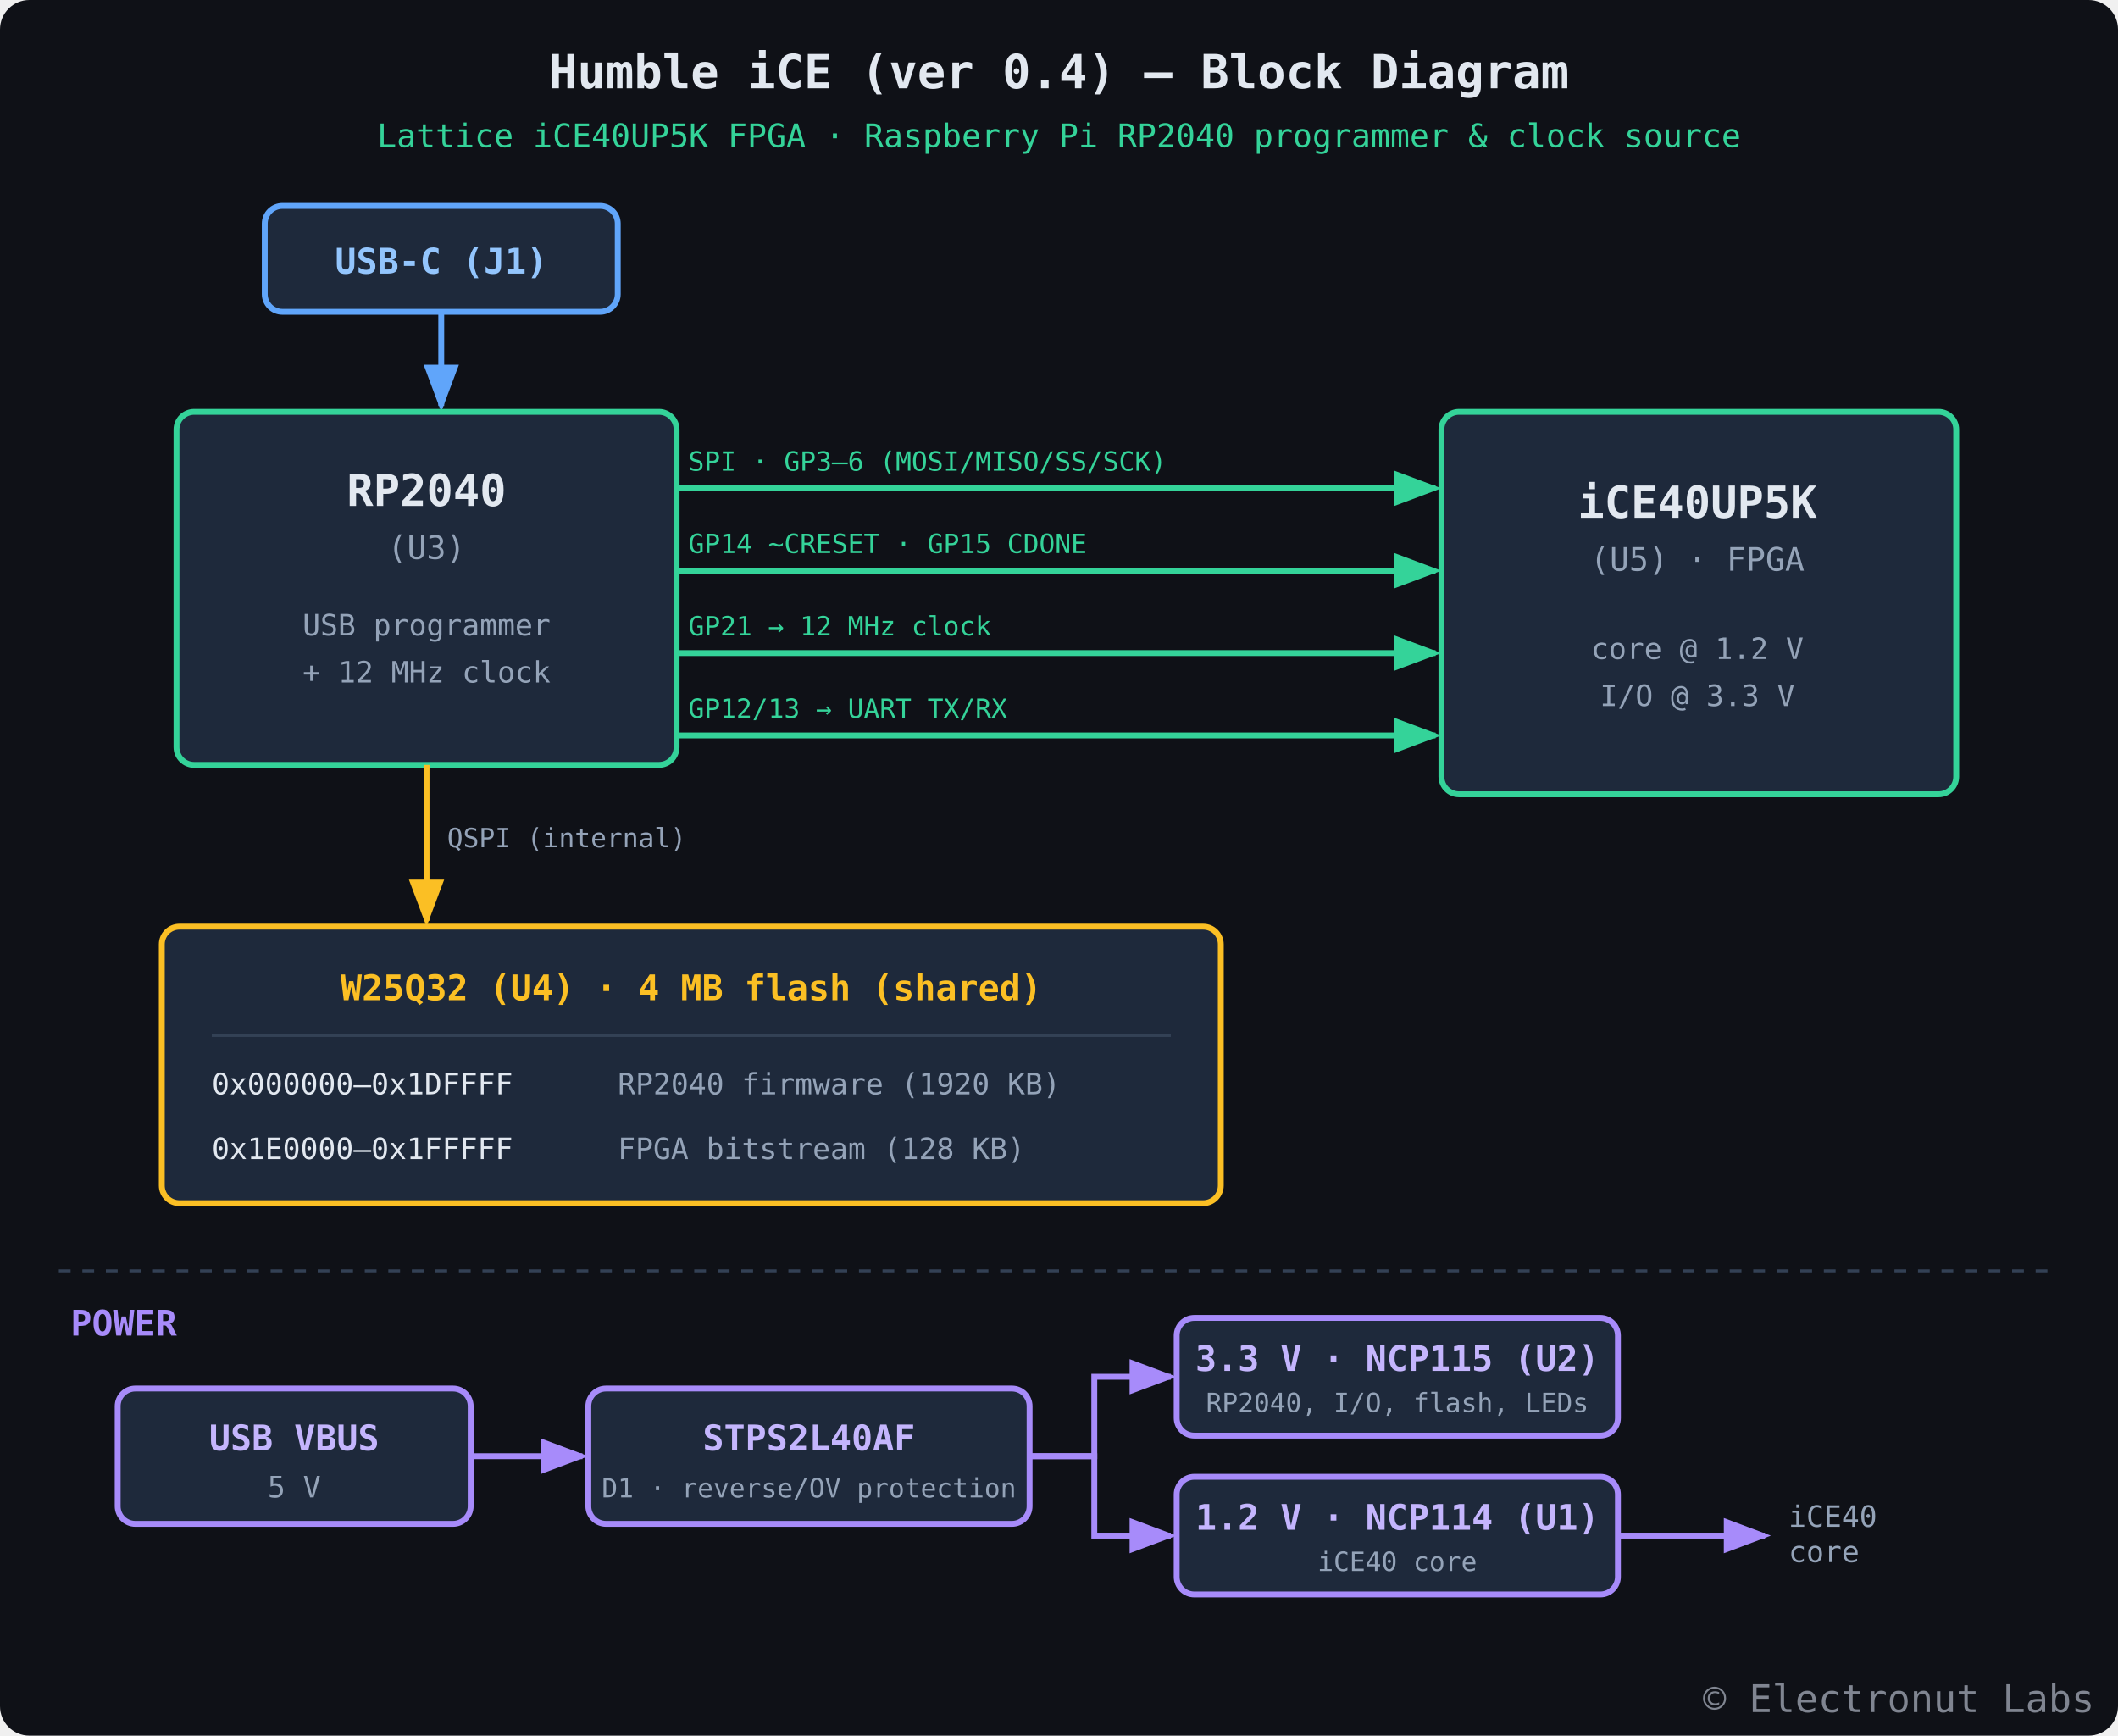
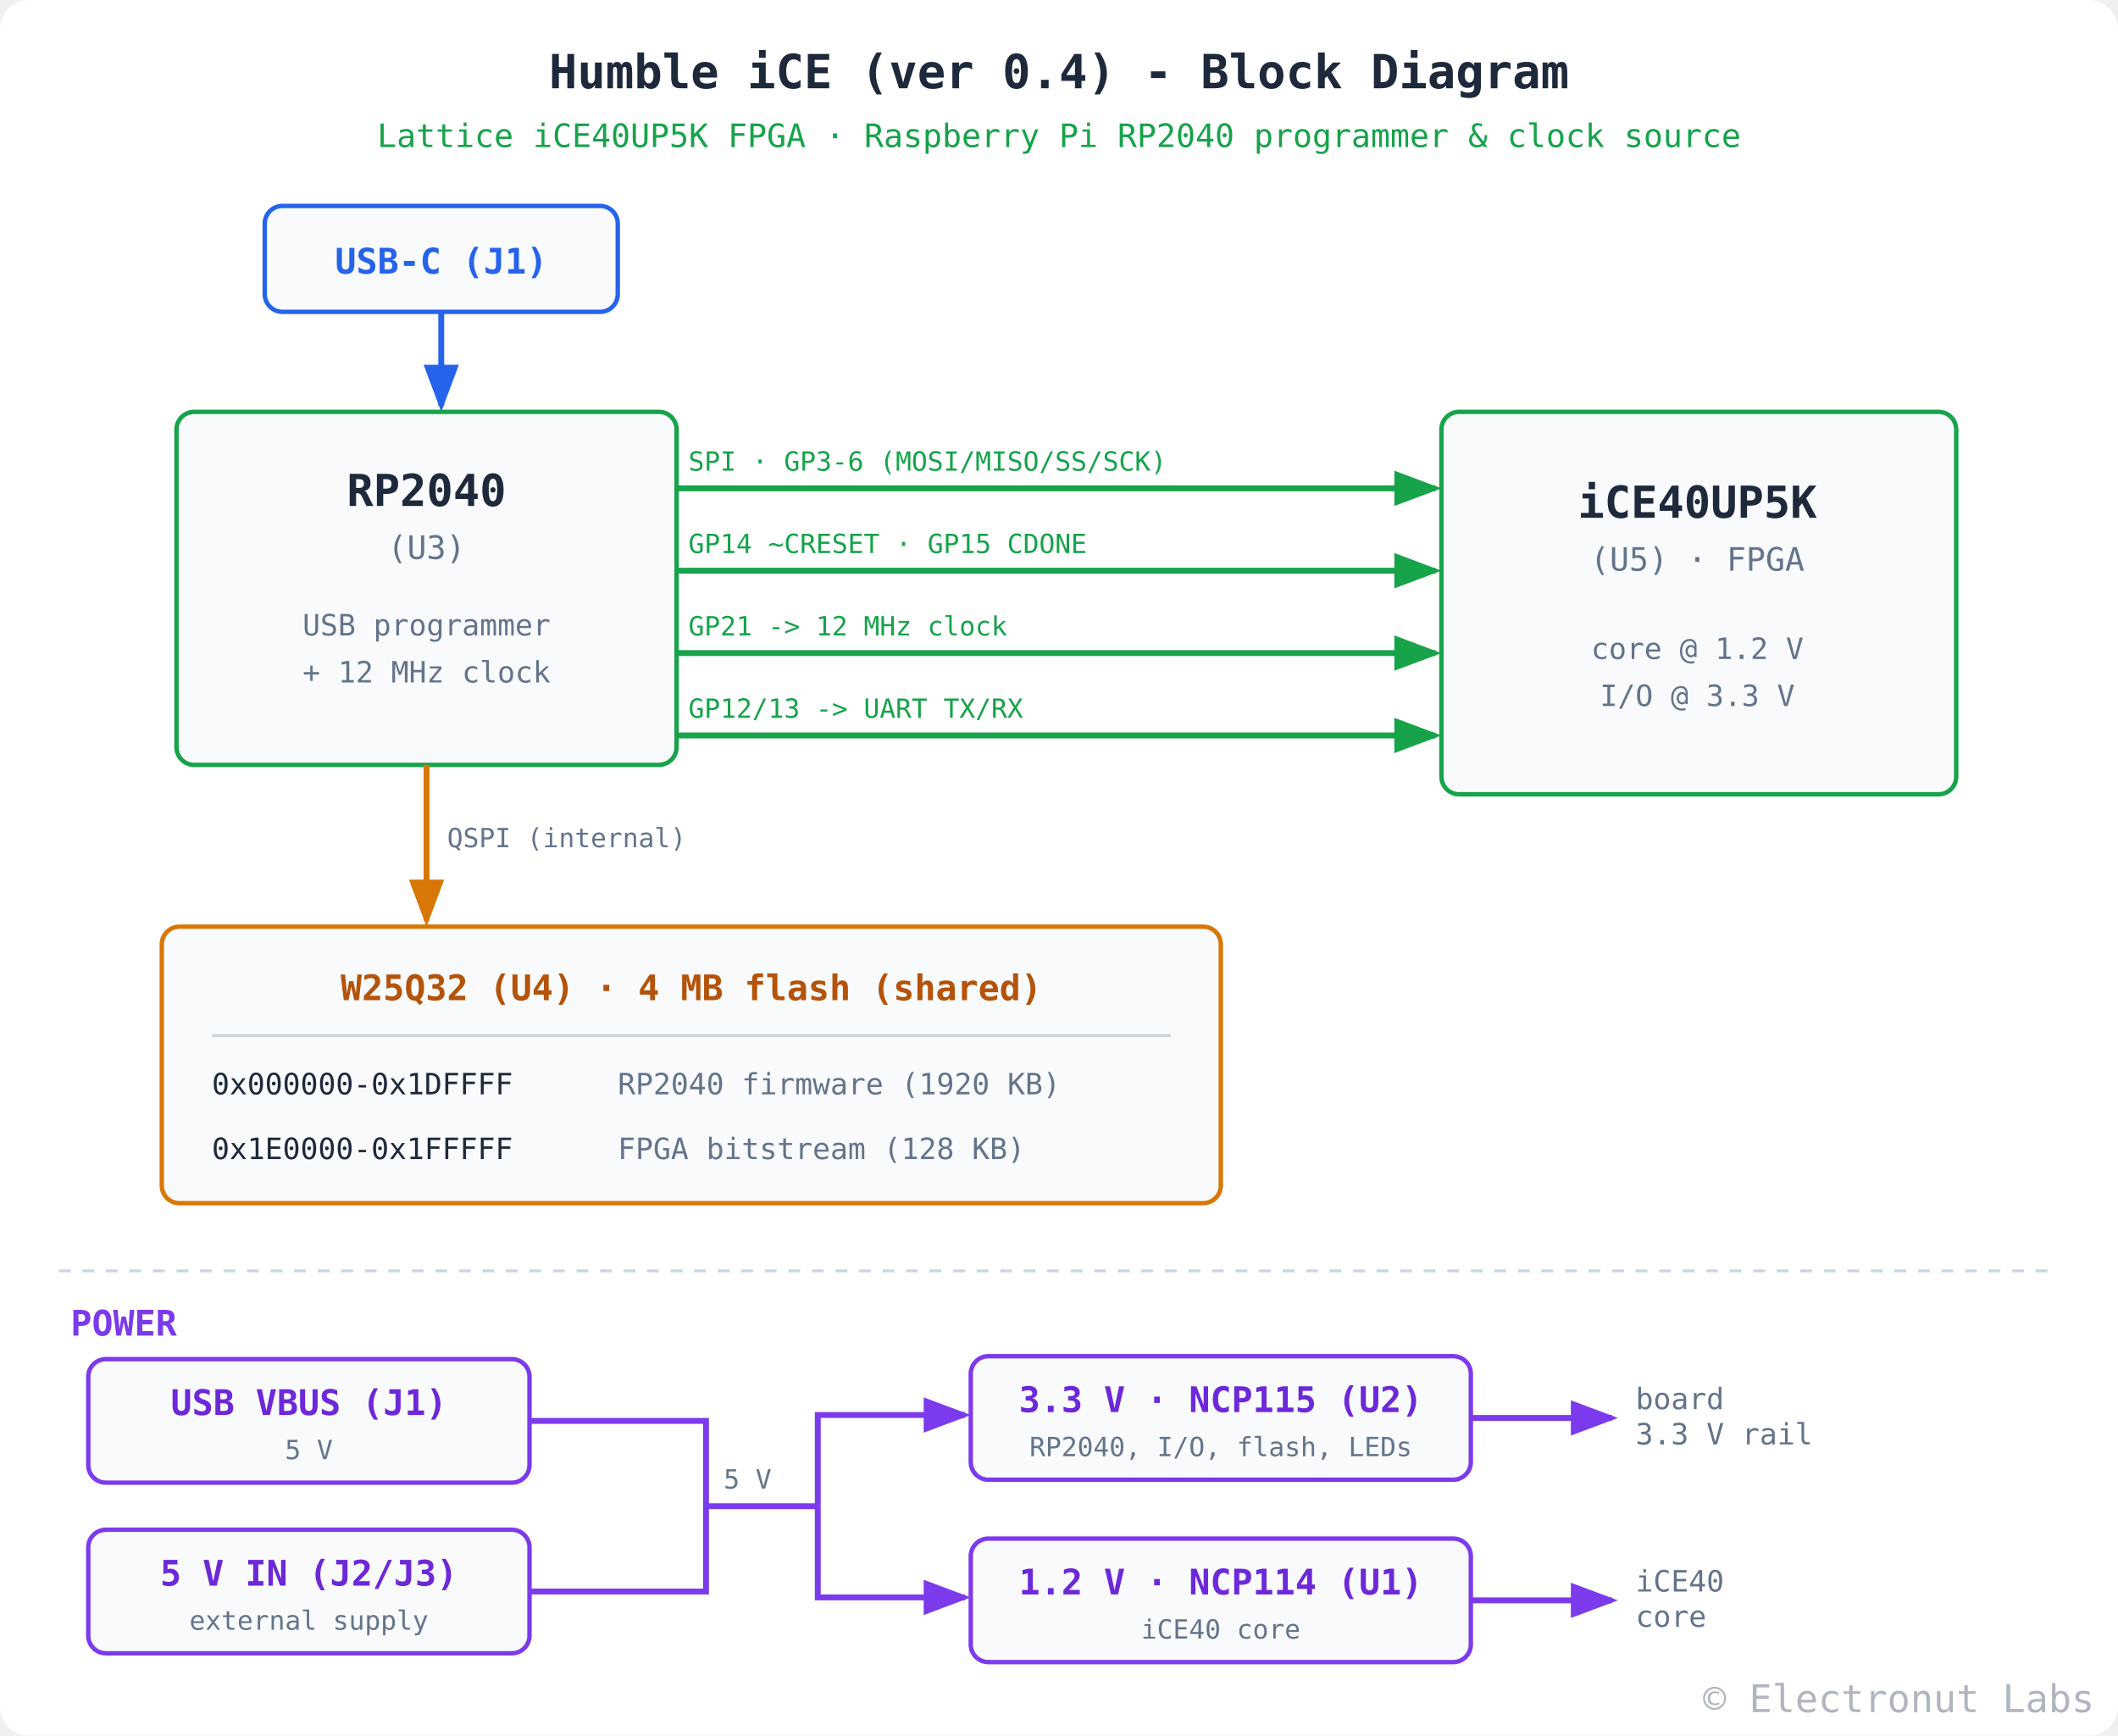
- <svg xmlns="http://www.w3.org/2000/svg" viewBox="0 0 720 590" font-family="monospace, sans-serif">
+ <svg xmlns="http://www.w3.org/2000/svg" viewBox="0 0 720 590" font-family="ui-monospace,SFMono-Regular,monospace">
  <defs>
    <marker id="arrG" markerWidth="10" markerHeight="10" refX="7" refY="3" orient="auto">
-       <path d="M0,0 L8,3 L0,6 Z" fill="#34d399" />
+       <path d="M0,0 L8,3 L0,6 Z" fill="#16a34a" />
    </marker>
    <marker id="arrB" markerWidth="10" markerHeight="10" refX="7" refY="3" orient="auto">
-       <path d="M0,0 L8,3 L0,6 Z" fill="#60a5fa" />
+       <path d="M0,0 L8,3 L0,6 Z" fill="#2563eb" />
    </marker>
    <marker id="arrA" markerWidth="10" markerHeight="10" refX="7" refY="3" orient="auto">
-       <path d="M0,0 L8,3 L0,6 Z" fill="#fbbf24" />
+       <path d="M0,0 L8,3 L0,6 Z" fill="#d97706" />
    </marker>
    <marker id="arrP" markerWidth="10" markerHeight="10" refX="7" refY="3" orient="auto">
-       <path d="M0,0 L8,3 L0,6 Z" fill="#a78bfa" />
+       <path d="M0,0 L8,3 L0,6 Z" fill="#7c3aed" />
    </marker>
  </defs>
-   <rect width="720" height="590" fill="#0f1117" rx="10" />
-   <text x="360" y="30" text-anchor="middle" fill="#e2e8f0" font-size="16" font-weight="bold">Humble iCE (ver 0.4) — Block Diagram</text>
-   <text x="360" y="50" text-anchor="middle" fill="#34d399" font-size="11">Lattice iCE40UP5K FPGA · Raspberry Pi RP2040 programmer &amp; clock source</text>
-   <rect x="90" y="70" width="120" height="36" rx="6" fill="#1e293b" stroke="#60a5fa" stroke-width="2" />
-   <text x="150" y="93" text-anchor="middle" fill="#93c5fd" font-size="12" font-weight="bold">USB-C (J1)</text>
-   <line x1="150" y1="106" x2="150" y2="138" stroke="#60a5fa" stroke-width="2" marker-end="url(#arrB)" />
-   <rect x="60" y="140" width="170" height="120" rx="6" fill="#1e293b" stroke="#34d399" stroke-width="2" />
-   <text x="145" y="172" text-anchor="middle" fill="#e2e8f0" font-size="15" font-weight="bold">RP2040</text>
-   <text x="145" y="190" text-anchor="middle" fill="#94a3b8" font-size="11">(U3)</text>
-   <text x="145" y="216" text-anchor="middle" fill="#94a3b8" font-size="10">USB programmer</text>
-   <text x="145" y="232" text-anchor="middle" fill="#94a3b8" font-size="10">+ 12 MHz clock</text>
-   <rect x="490" y="140" width="175" height="130" rx="6" fill="#1e293b" stroke="#34d399" stroke-width="2" />
-   <text x="577" y="176" text-anchor="middle" fill="#e2e8f0" font-size="15" font-weight="bold">iCE40UP5K</text>
-   <text x="577" y="194" text-anchor="middle" fill="#94a3b8" font-size="11">(U5) · FPGA</text>
-   <text x="577" y="224" text-anchor="middle" fill="#94a3b8" font-size="10">core @ 1.2 V</text>
-   <text x="577" y="240" text-anchor="middle" fill="#94a3b8" font-size="10">I/O @ 3.3 V</text>
-   <text x="234" y="160" fill="#34d399" font-size="9">SPI · GP3–6 (MOSI/MISO/SS/SCK)</text>
-   <line x1="230" y1="166" x2="488" y2="166" stroke="#34d399" stroke-width="2" marker-end="url(#arrG)" />
-   <text x="234" y="188" fill="#34d399" font-size="9">GP14 ~CRESET · GP15 CDONE</text>
-   <line x1="230" y1="194" x2="488" y2="194" stroke="#34d399" stroke-width="2" marker-end="url(#arrG)" />
-   <text x="234" y="216" fill="#34d399" font-size="9">GP21 → 12 MHz clock</text>
-   <line x1="230" y1="222" x2="488" y2="222" stroke="#34d399" stroke-width="2" marker-end="url(#arrG)" />
-   <text x="234" y="244" fill="#34d399" font-size="9">GP12/13 → UART TX/RX</text>
-   <line x1="230" y1="250" x2="488" y2="250" stroke="#34d399" stroke-width="2" marker-end="url(#arrG)" />
-   <line x1="145" y1="260" x2="145" y2="313" stroke="#fbbf24" stroke-width="2" marker-end="url(#arrA)" />
-   <text x="152" y="288" fill="#94a3b8" font-size="9">QSPI (internal)</text>
-   <rect x="55" y="315" width="360" height="94" rx="6" fill="#1e293b" stroke="#fbbf24" stroke-width="2" />
-   <text x="235" y="340" text-anchor="middle" fill="#fbbf24" font-size="12" font-weight="bold">W25Q32 (U4) · 4 MB flash (shared)</text>
-   <line x1="72" y1="352" x2="398" y2="352" stroke="#334155" stroke-width="1" />
-   <text x="72" y="372" fill="#e2e8f0" font-size="10">0x000000–0x1DFFFF</text>
-   <text x="210" y="372" fill="#94a3b8" font-size="10">RP2040 firmware (1920 KB)</text>
-   <text x="72" y="394" fill="#e2e8f0" font-size="10">0x1E0000–0x1FFFFF</text>
-   <text x="210" y="394" fill="#94a3b8" font-size="10">FPGA bitstream (128 KB)</text>
-   <line x1="20" y1="432" x2="700" y2="432" stroke="#334155" stroke-width="1" stroke-dasharray="4 4" />
-   <text x="24" y="454" fill="#a78bfa" font-size="12" font-weight="bold">POWER</text>
-   <rect x="40" y="472" width="120" height="46" rx="6" fill="#1e293b" stroke="#a78bfa" stroke-width="2" />
-   <text x="100" y="493" text-anchor="middle" fill="#c4b5fd" font-size="12" font-weight="bold">USB VBUS</text>
-   <text x="100" y="509" text-anchor="middle" fill="#94a3b8" font-size="10">5 V</text>
-   <line x1="160" y1="495" x2="198" y2="495" stroke="#a78bfa" stroke-width="2" marker-end="url(#arrP)" />
-   <rect x="200" y="472" width="150" height="46" rx="6" fill="#1e293b" stroke="#a78bfa" stroke-width="2" />
-   <text x="275" y="493" text-anchor="middle" fill="#c4b5fd" font-size="12" font-weight="bold">STPS2L40AF</text>
-   <text x="275" y="509" text-anchor="middle" fill="#94a3b8" font-size="9">D1 · reverse/OV protection</text>
-   <polyline points="350,495 372,495 372,468 398,468" fill="none" stroke="#a78bfa" stroke-width="2" marker-end="url(#arrP)" />
-   <polyline points="350,495 372,495 372,522 398,522" fill="none" stroke="#a78bfa" stroke-width="2" marker-end="url(#arrP)" />
-   <rect x="400" y="448" width="150" height="40" rx="6" fill="#1e293b" stroke="#a78bfa" stroke-width="2" />
-   <text x="475" y="466" text-anchor="middle" fill="#c4b5fd" font-size="12" font-weight="bold">3.3 V · NCP115 (U2)</text>
-   <text x="475" y="480" text-anchor="middle" fill="#94a3b8" font-size="9">RP2040, I/O, flash, LEDs</text>
-   <rect x="400" y="502" width="150" height="40" rx="6" fill="#1e293b" stroke="#a78bfa" stroke-width="2" />
-   <text x="475" y="520" text-anchor="middle" fill="#c4b5fd" font-size="12" font-weight="bold">1.2 V · NCP114 (U1)</text>
-   <text x="475" y="534" text-anchor="middle" fill="#94a3b8" font-size="9">iCE40 core</text>
-   <line x1="550" y1="522" x2="600" y2="522" stroke="#a78bfa" stroke-width="2" marker-end="url(#arrP)" />
-   <text x="608" y="519" fill="#94a3b8" font-size="10">iCE40</text>
-   <text x="608" y="531" fill="#94a3b8" font-size="10">core</text>
-   <text class="electronut-credit" x="712" y="582" text-anchor="end" font-family="monospace, sans-serif" font-size="13" fill="#9ca3af" opacity="0.8">© Electronut Labs</text>
+   <rect width="720" height="590" fill="#ffffff" rx="10" />
+   <text x="360" y="30" text-anchor="middle" fill="#1e293b" font-size="16" font-weight="bold">Humble iCE (ver 0.4) - Block Diagram</text>
+   <text x="360" y="50" text-anchor="middle" fill="#16a34a" font-size="11">Lattice iCE40UP5K FPGA · Raspberry Pi RP2040 programmer &amp; clock source</text>
+   <rect x="90" y="70" width="120" height="36" rx="6" fill="#f8fafc" stroke="#2563eb" stroke-width="1.5" />
+   <text x="150" y="93" text-anchor="middle" fill="#2563eb" font-size="12" font-weight="bold">USB-C (J1)</text>
+   <line x1="150" y1="106" x2="150" y2="138" stroke="#2563eb" stroke-width="2" marker-end="url(#arrB)" />
+   <rect x="60" y="140" width="170" height="120" rx="6" fill="#f8fafc" stroke="#16a34a" stroke-width="1.5" />
+   <text x="145" y="172" text-anchor="middle" fill="#1e293b" font-size="15" font-weight="bold">RP2040</text>
+   <text x="145" y="190" text-anchor="middle" fill="#64748b" font-size="11">(U3)</text>
+   <text x="145" y="216" text-anchor="middle" fill="#64748b" font-size="10">USB programmer</text>
+   <text x="145" y="232" text-anchor="middle" fill="#64748b" font-size="10">+ 12 MHz clock</text>
+   <rect x="490" y="140" width="175" height="130" rx="6" fill="#f8fafc" stroke="#16a34a" stroke-width="1.5" />
+   <text x="577" y="176" text-anchor="middle" fill="#1e293b" font-size="15" font-weight="bold">iCE40UP5K</text>
+   <text x="577" y="194" text-anchor="middle" fill="#64748b" font-size="11">(U5) · FPGA</text>
+   <text x="577" y="224" text-anchor="middle" fill="#64748b" font-size="10">core @ 1.2 V</text>
+   <text x="577" y="240" text-anchor="middle" fill="#64748b" font-size="10">I/O @ 3.3 V</text>
+   <text x="234" y="160" fill="#16a34a" font-size="9">SPI · GP3-6 (MOSI/MISO/SS/SCK)</text>
+   <line x1="230" y1="166" x2="488" y2="166" stroke="#16a34a" stroke-width="2" marker-end="url(#arrG)" />
+   <text x="234" y="188" fill="#16a34a" font-size="9">GP14 ~CRESET · GP15 CDONE</text>
+   <line x1="230" y1="194" x2="488" y2="194" stroke="#16a34a" stroke-width="2" marker-end="url(#arrG)" />
+   <text x="234" y="216" fill="#16a34a" font-size="9">GP21 -&gt; 12 MHz clock</text>
+   <line x1="230" y1="222" x2="488" y2="222" stroke="#16a34a" stroke-width="2" marker-end="url(#arrG)" />
+   <text x="234" y="244" fill="#16a34a" font-size="9">GP12/13 -&gt; UART TX/RX</text>
+   <line x1="230" y1="250" x2="488" y2="250" stroke="#16a34a" stroke-width="2" marker-end="url(#arrG)" />
+   <line x1="145" y1="260" x2="145" y2="313" stroke="#d97706" stroke-width="2" marker-end="url(#arrA)" />
+   <text x="152" y="288" fill="#64748b" font-size="9">QSPI (internal)</text>
+   <rect x="55" y="315" width="360" height="94" rx="6" fill="#f8fafc" stroke="#d97706" stroke-width="1.5" />
+   <text x="235" y="340" text-anchor="middle" fill="#b45309" font-size="12" font-weight="bold">W25Q32 (U4) · 4 MB flash (shared)</text>
+   <line x1="72" y1="352" x2="398" y2="352" stroke="#cbd5e1" stroke-width="1" />
+   <text x="72" y="372" fill="#1e293b" font-size="10">0x000000-0x1DFFFF</text>
+   <text x="210" y="372" fill="#64748b" font-size="10">RP2040 firmware (1920 KB)</text>
+   <text x="72" y="394" fill="#1e293b" font-size="10">0x1E0000-0x1FFFFF</text>
+   <text x="210" y="394" fill="#64748b" font-size="10">FPGA bitstream (128 KB)</text>
+   <line x1="20" y1="432" x2="700" y2="432" stroke="#cbd5e1" stroke-width="1" stroke-dasharray="4 4" />
+   <text x="24" y="454" fill="#7c3aed" font-size="12" font-weight="bold">POWER</text>
+   <rect x="30" y="462" width="150" height="42" rx="6" fill="#f8fafc" stroke="#7c3aed" stroke-width="1.5" />
+   <text x="105" y="481" text-anchor="middle" fill="#6d28d9" font-size="12" font-weight="bold">USB VBUS (J1)</text>
+   <text x="105" y="496" text-anchor="middle" fill="#64748b" font-size="9">5 V</text>
+   <rect x="30" y="520" width="150" height="42" rx="6" fill="#f8fafc" stroke="#7c3aed" stroke-width="1.5" />
+   <text x="105" y="539" text-anchor="middle" fill="#6d28d9" font-size="12" font-weight="bold">5 V IN (J2/J3)</text>
+   <text x="105" y="554" text-anchor="middle" fill="#64748b" font-size="9">external supply</text>
+   <polyline points="180,483 240,483 240,541 180,541" fill="none" stroke="#7c3aed" stroke-width="2" />
+   <line x1="240" y1="512" x2="278" y2="512" stroke="#7c3aed" stroke-width="2" />
+   <text x="246" y="506" fill="#64748b" font-size="9">5 V</text>
+   <polyline points="278,512 278,481 328,481" fill="none" stroke="#7c3aed" stroke-width="2" marker-end="url(#arrP)" />
+   <polyline points="278,512 278,543 328,543" fill="none" stroke="#7c3aed" stroke-width="2" marker-end="url(#arrP)" />
+   <rect x="330" y="461" width="170" height="42" rx="6" fill="#f8fafc" stroke="#7c3aed" stroke-width="1.5" />
+   <text x="415" y="480" text-anchor="middle" fill="#6d28d9" font-size="12" font-weight="bold">3.3 V · NCP115 (U2)</text>
+   <text x="415" y="495" text-anchor="middle" fill="#64748b" font-size="9">RP2040, I/O, flash, LEDs</text>
+   <rect x="330" y="523" width="170" height="42" rx="6" fill="#f8fafc" stroke="#7c3aed" stroke-width="1.5" />
+   <text x="415" y="542" text-anchor="middle" fill="#6d28d9" font-size="12" font-weight="bold">1.2 V · NCP114 (U1)</text>
+   <text x="415" y="557" text-anchor="middle" fill="#64748b" font-size="9">iCE40 core</text>
+   <line x1="500" y1="482" x2="548" y2="482" stroke="#7c3aed" stroke-width="2" marker-end="url(#arrP)" />
+   <text x="556" y="479" fill="#64748b" font-size="10">board</text>
+   <text x="556" y="491" fill="#64748b" font-size="10">3.3 V rail</text>
+   <line x1="500" y1="544" x2="548" y2="544" stroke="#7c3aed" stroke-width="2" marker-end="url(#arrP)" />
+   <text x="556" y="541" fill="#64748b" font-size="10">iCE40</text>
+   <text x="556" y="553" fill="#64748b" font-size="10">core</text>
+   <text class="electronut-credit" x="712" y="582" text-anchor="end" font-family="ui-monospace,SFMono-Regular,monospace" font-size="13" fill="#9ca3af" opacity="0.8">© Electronut Labs</text>
</svg>
